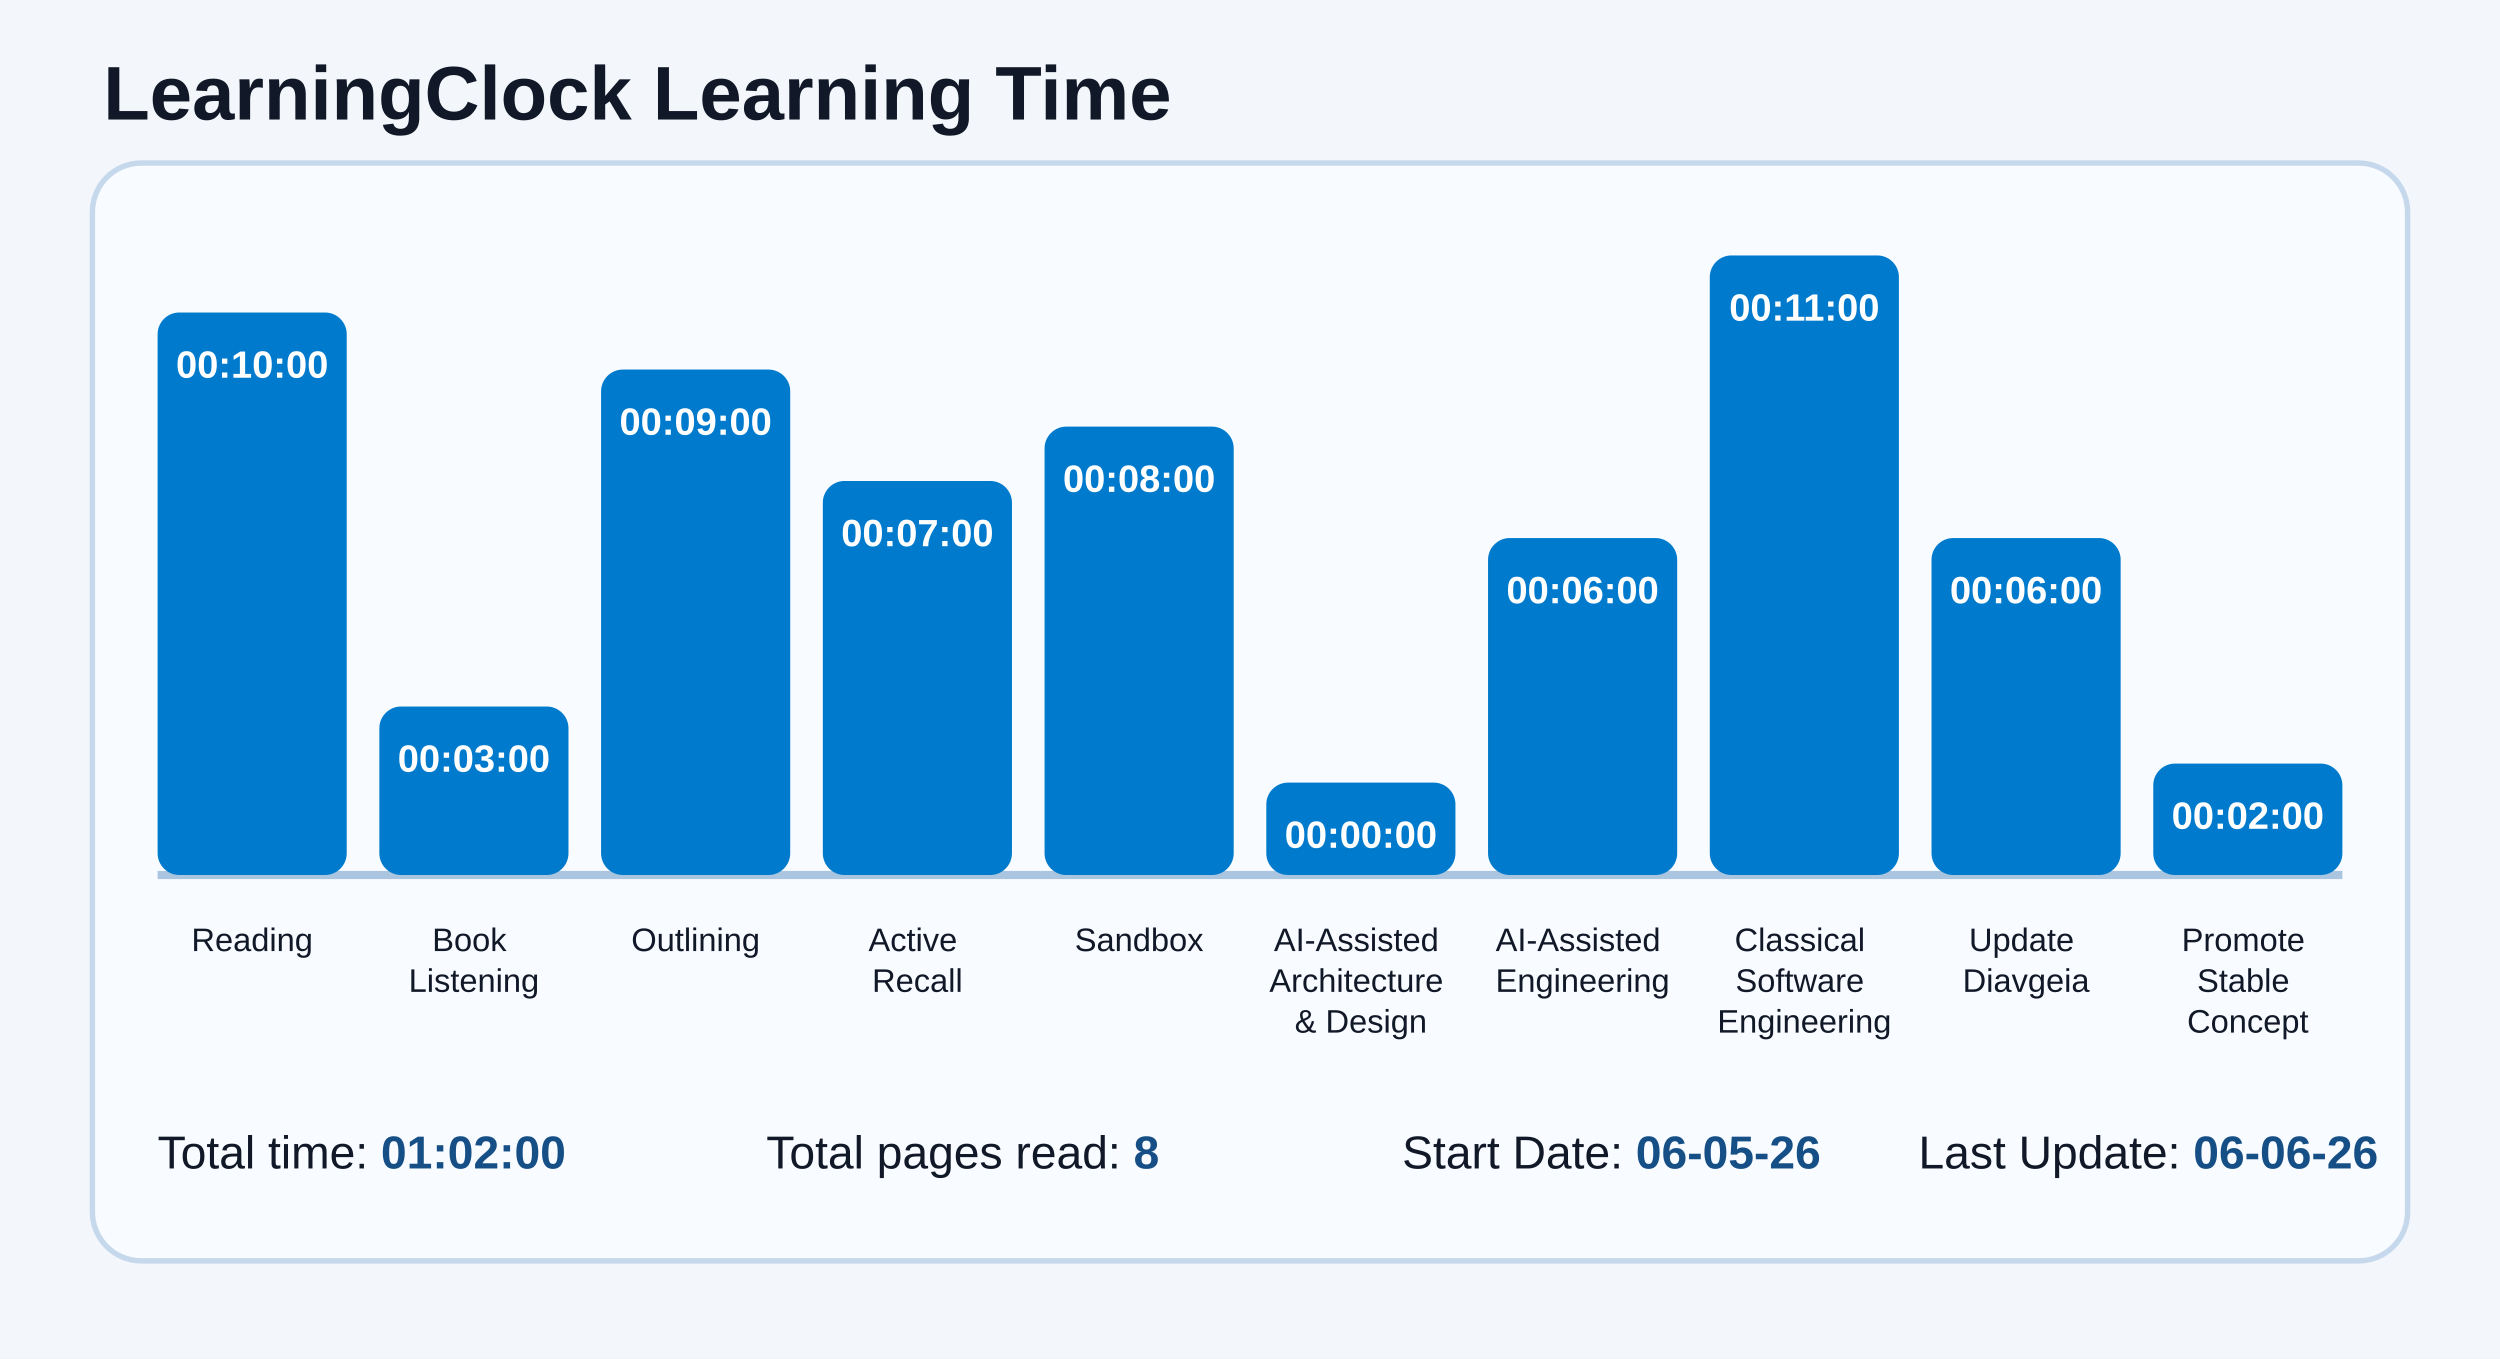
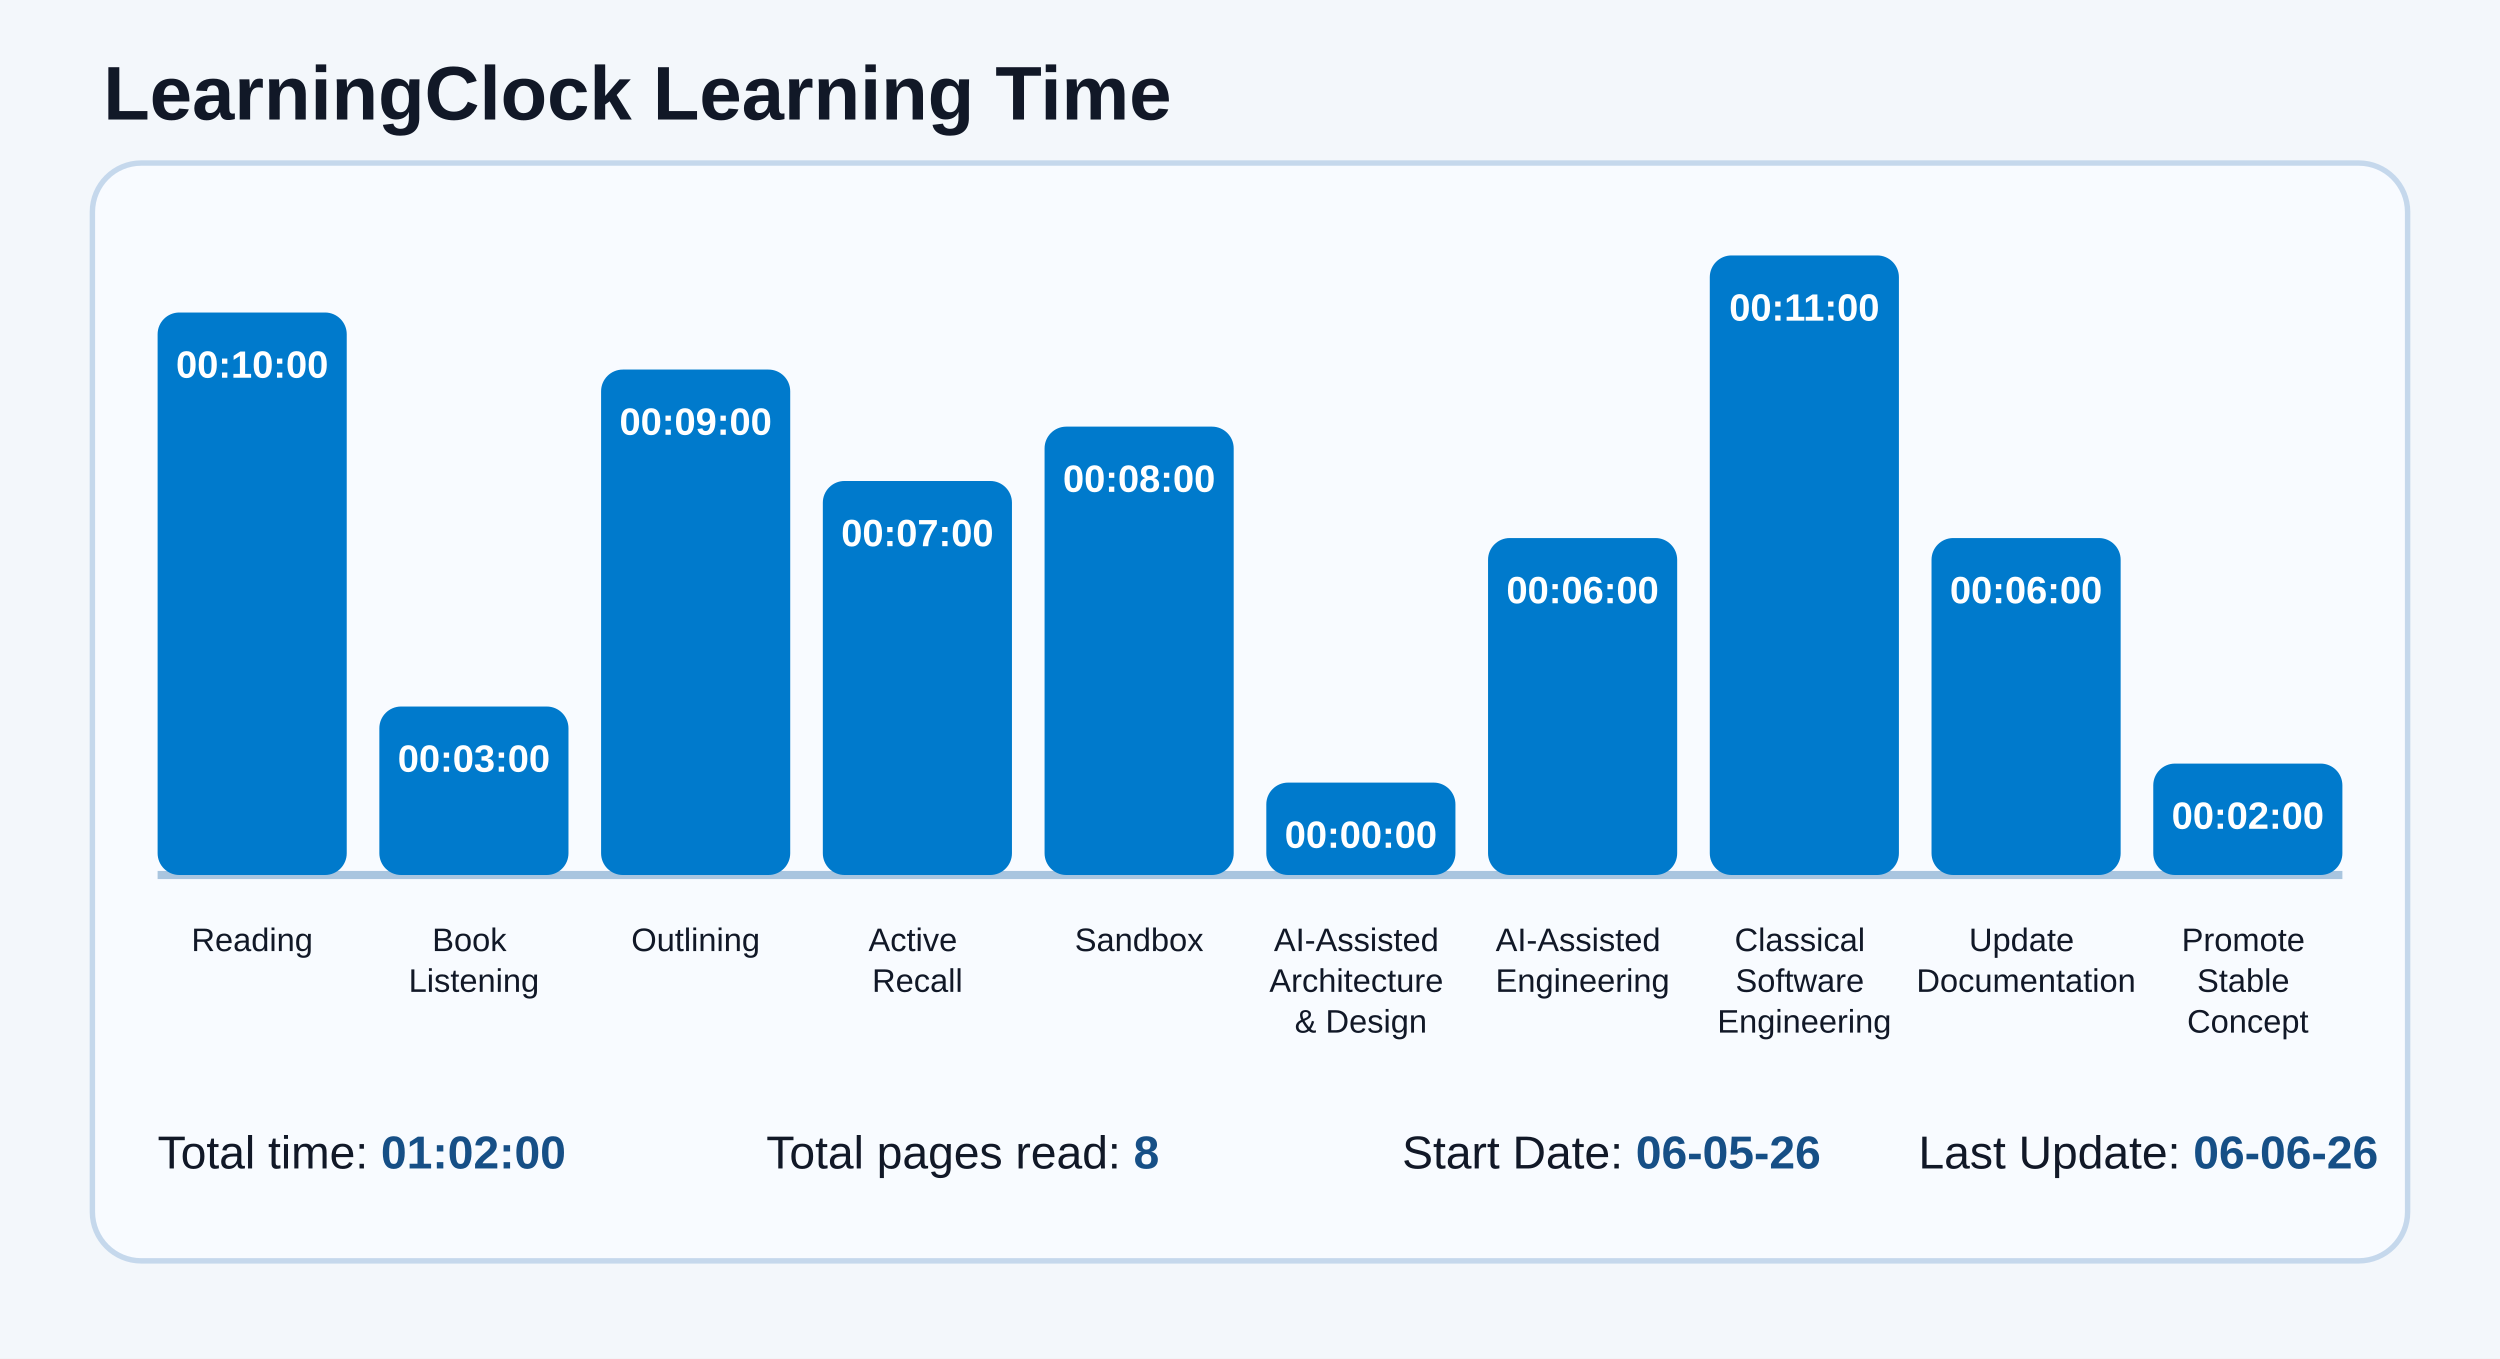
<svg xmlns="http://www.w3.org/2000/svg" width="920" height="500" viewBox="0 0 920 500" role="img" aria-label="LearningClock Obsidian dashboard bar chart">
  <rect width="920" height="500" fill="#f3f7fb" />
  <text x="38" y="44" fill="#111827" font-family="Segoe UI, Arial, sans-serif" font-size="28" font-weight="700">LearningClock Learning Time</text>
  <rect x="34" y="60" width="852" height="404" rx="18" fill="#f8fbff" stroke="#c5d8ec" stroke-width="2" />
  <line x1="58" y1="322" x2="862" y2="322" stroke="#a9c5df" stroke-width="3" />
  <g font-family="Segoe UI, Arial, sans-serif">
    <rect x="58.0" y="115" width="69.6" height="207" rx="8" fill="#007ACC" />
    <text x="92.8" y="139" fill="#ffffff" font-size="14" font-weight="700" text-anchor="middle">00:10:00</text>
    <rect x="139.6" y="260" width="69.6" height="62" rx="8" fill="#007ACC" />
    <text x="174.4" y="284" fill="#ffffff" font-size="14" font-weight="700" text-anchor="middle">00:03:00</text>
    <rect x="221.2" y="136" width="69.6" height="186" rx="8" fill="#007ACC" />
    <text x="256.0" y="160" fill="#ffffff" font-size="14" font-weight="700" text-anchor="middle">00:09:00</text>
    <rect x="302.8" y="177" width="69.6" height="145" rx="8" fill="#007ACC" />
    <text x="337.6" y="201" fill="#ffffff" font-size="14" font-weight="700" text-anchor="middle">00:07:00</text>
    <rect x="384.4" y="157" width="69.6" height="165" rx="8" fill="#007ACC" />
    <text x="419.2" y="181" fill="#ffffff" font-size="14" font-weight="700" text-anchor="middle">00:08:00</text>
    <rect x="466.0" y="288" width="69.6" height="34" rx="8" fill="#007ACC" />
    <text x="500.8" y="312" fill="#ffffff" font-size="14" font-weight="700" text-anchor="middle">00:00:00</text>
    <rect x="547.6" y="198" width="69.6" height="124" rx="8" fill="#007ACC" />
    <text x="582.4" y="222" fill="#ffffff" font-size="14" font-weight="700" text-anchor="middle">00:06:00</text>
    <rect x="629.2" y="94" width="69.6" height="228" rx="8" fill="#007ACC" />
    <text x="664.0" y="118" fill="#ffffff" font-size="14" font-weight="700" text-anchor="middle">00:11:00</text>
    <rect x="710.8" y="198" width="69.6" height="124" rx="8" fill="#007ACC" />
    <text x="745.6" y="222" fill="#ffffff" font-size="14" font-weight="700" text-anchor="middle">00:06:00</text>
    <rect x="792.4" y="281" width="69.6" height="41" rx="8" fill="#007ACC" />
    <text x="827.2" y="305" fill="#ffffff" font-size="14" font-weight="700" text-anchor="middle">00:02:00</text>
    <text x="92.8" y="350" fill="#111827" font-size="12" text-anchor="middle">
      <tspan x="92.8">Reading</tspan>
    </text>
    <text x="174.4" y="350" fill="#111827" font-size="12" text-anchor="middle">
      <tspan x="174.4">Book</tspan>
      <tspan x="174.4" dy="15">Listening</tspan>
    </text>
    <text x="256.0" y="350" fill="#111827" font-size="12" text-anchor="middle">
      <tspan x="256.0">Outlining</tspan>
    </text>
    <text x="337.6" y="350" fill="#111827" font-size="12" text-anchor="middle">
      <tspan x="337.6">Active</tspan>
      <tspan x="337.6" dy="15">Recall</tspan>
    </text>
    <text x="419.2" y="350" fill="#111827" font-size="12" text-anchor="middle">
      <tspan x="419.2">Sandbox</tspan>
    </text>
    <text x="500.8" y="350" fill="#111827" font-size="12" text-anchor="middle">
      <tspan x="500.8">AI-Assisted</tspan>
      <tspan x="500.8" dy="15">Architecture</tspan>
      <tspan x="500.8" dy="15">&amp; Design</tspan>
    </text>
    <text x="582.4" y="350" fill="#111827" font-size="12" text-anchor="middle">
      <tspan x="582.4">AI-Assisted</tspan>
      <tspan x="582.4" dy="15">Engineering</tspan>
    </text>
    <text x="664.0" y="350" fill="#111827" font-size="12" text-anchor="middle">
      <tspan x="664.0">Classical</tspan>
      <tspan x="664.0" dy="15">Software</tspan>
      <tspan x="664.0" dy="15">Engineering</tspan>
    </text>
    <text x="745.6" y="350" fill="#111827" font-size="12" text-anchor="middle">
      <tspan x="745.6">Update</tspan>
-       <tspan x="745.6" dy="15">Diavgeia</tspan>
+       <tspan x="745.6" dy="15">Documentation</tspan>
    </text>
    <text x="827.2" y="350" fill="#111827" font-size="12" text-anchor="middle">
      <tspan x="827.2">Promote</tspan>
      <tspan x="827.2" dy="15">Stable</tspan>
      <tspan x="827.2" dy="15">Concept</tspan>
    </text>
  </g>
  <g font-family="Segoe UI, Arial, sans-serif" font-size="17" fill="#111827">
    <text x="58" y="430">Total time: <tspan fill="#164f86" font-weight="700">01:02:00</tspan>
    </text>
    <text x="282" y="430">Total pages read: <tspan fill="#164f86" font-weight="700">8</tspan>
    </text>
    <text x="516" y="430">Start Date: <tspan fill="#164f86" font-weight="700">06-05-26</tspan>
    </text>
    <text x="706" y="430">Last Update: <tspan fill="#164f86" font-weight="700">06-06-26</tspan>
    </text>
  </g>
</svg>
